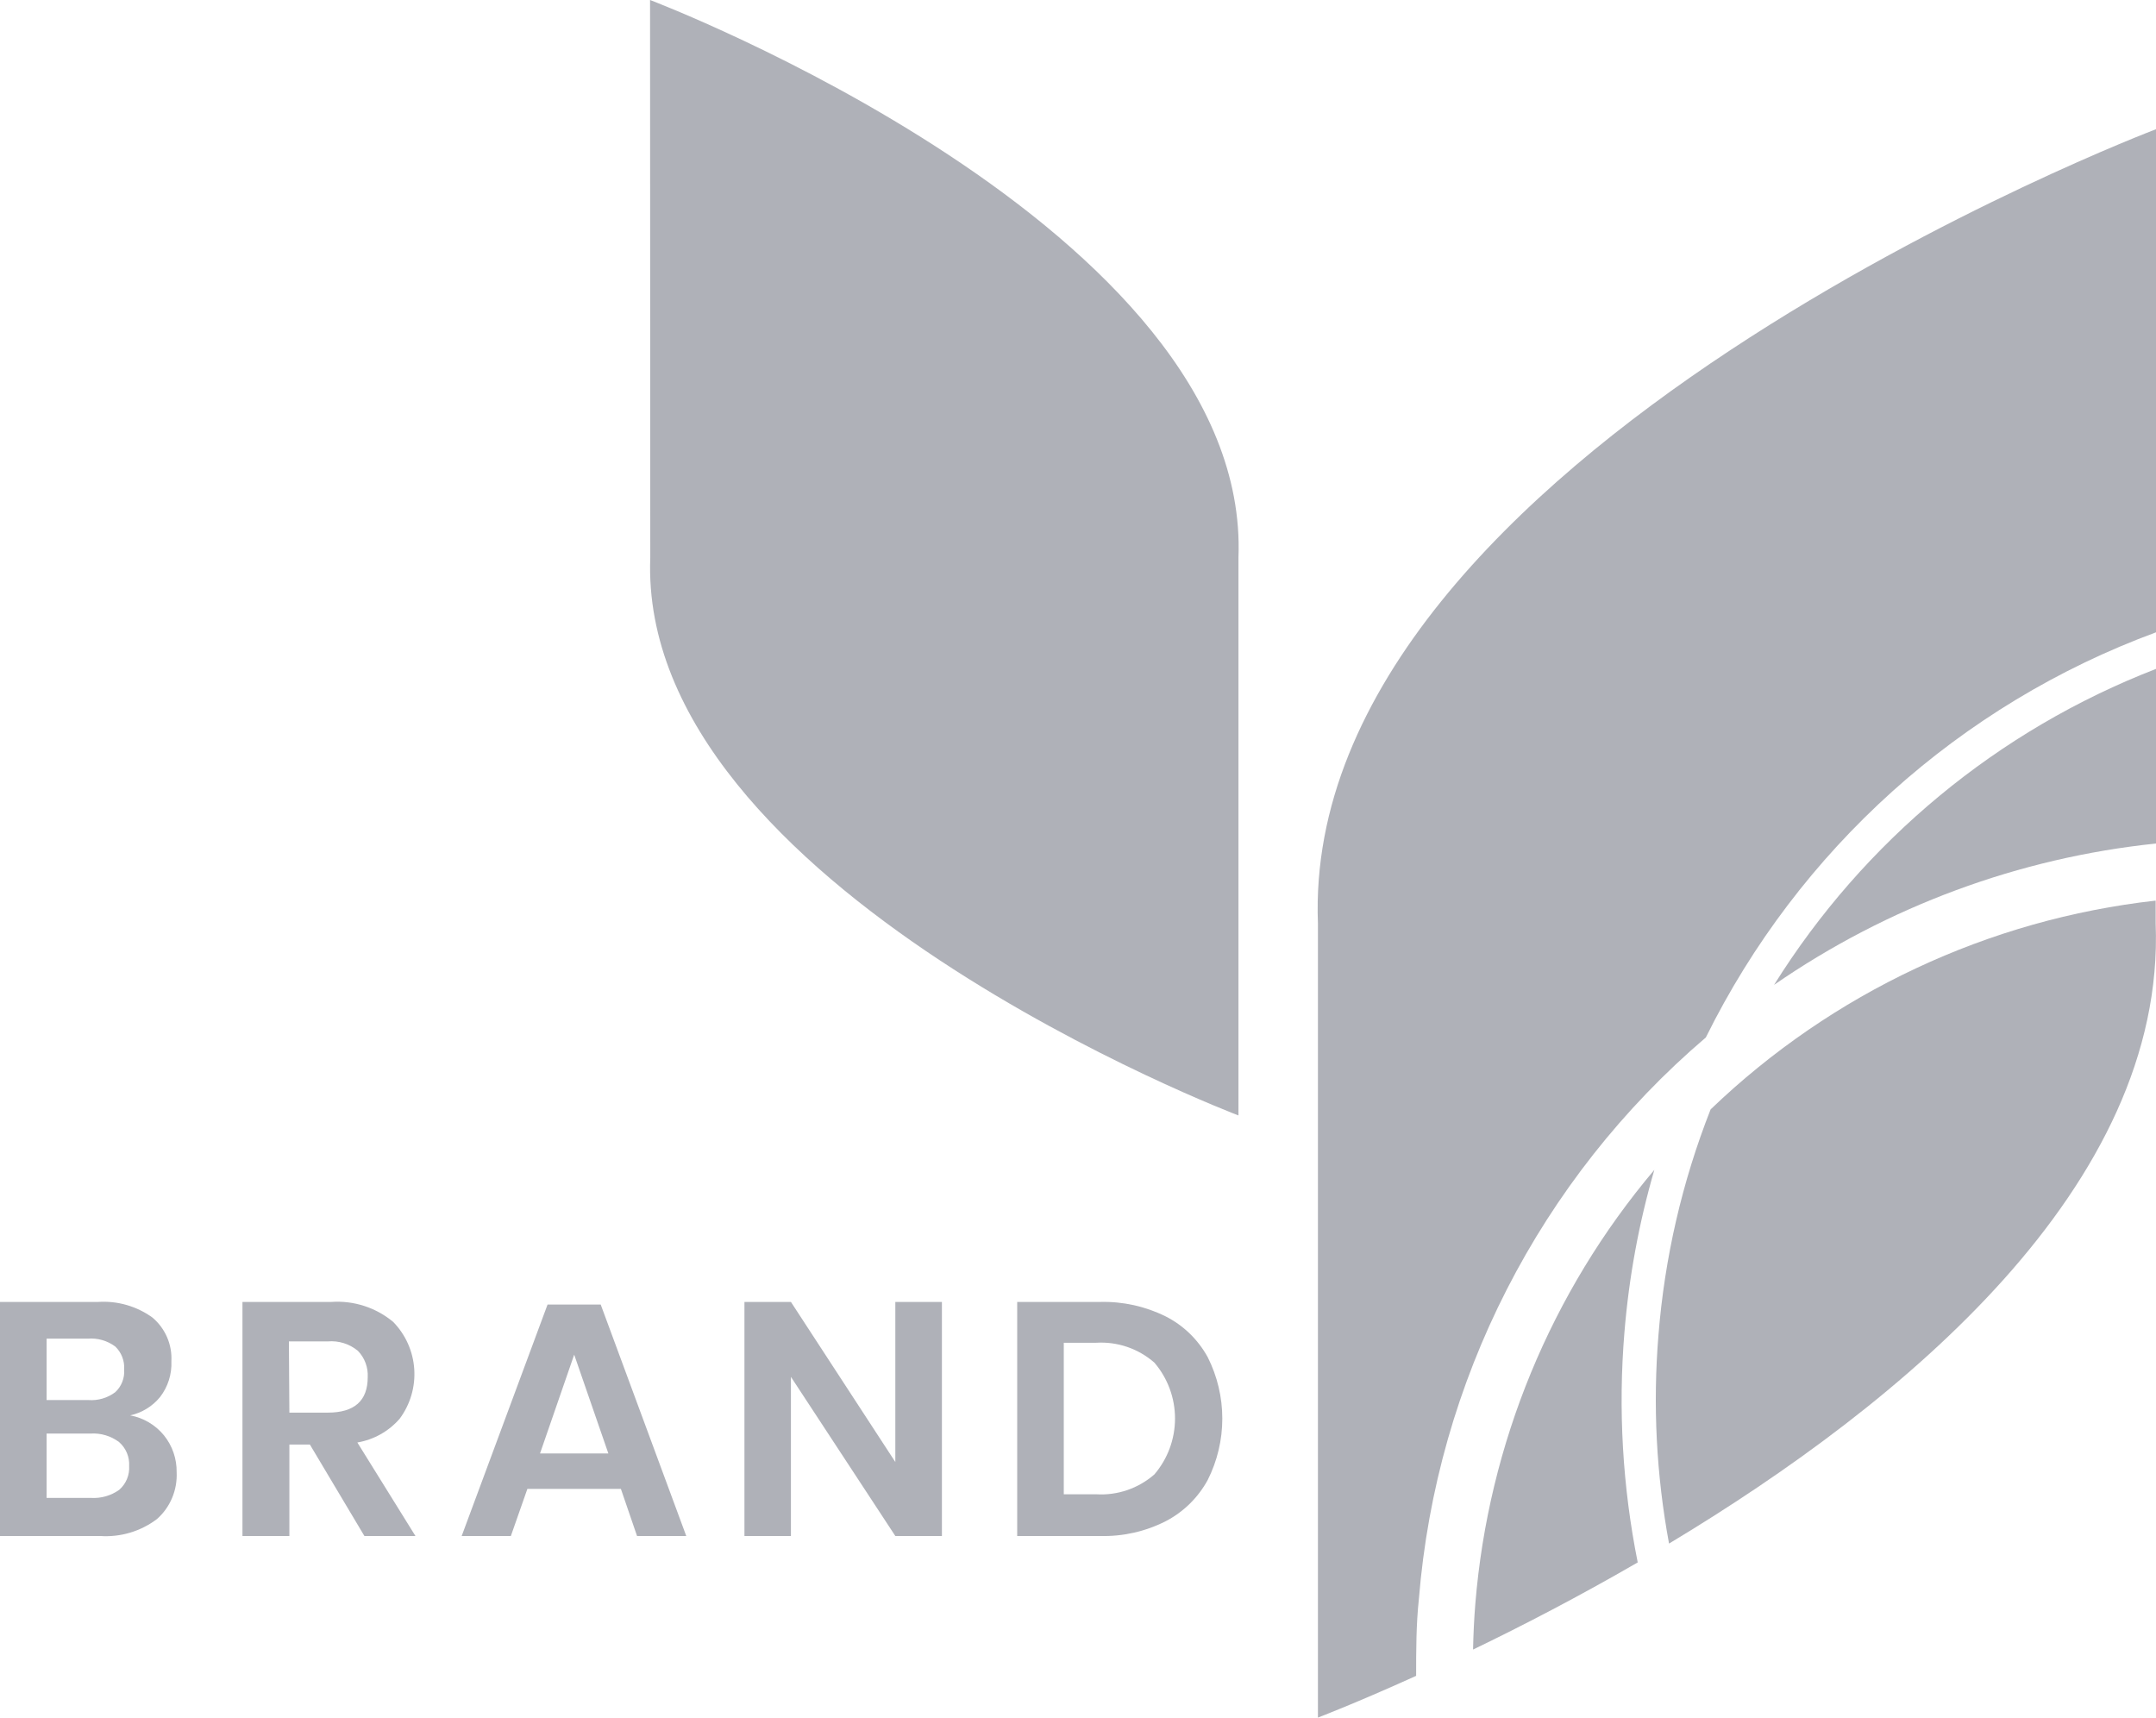
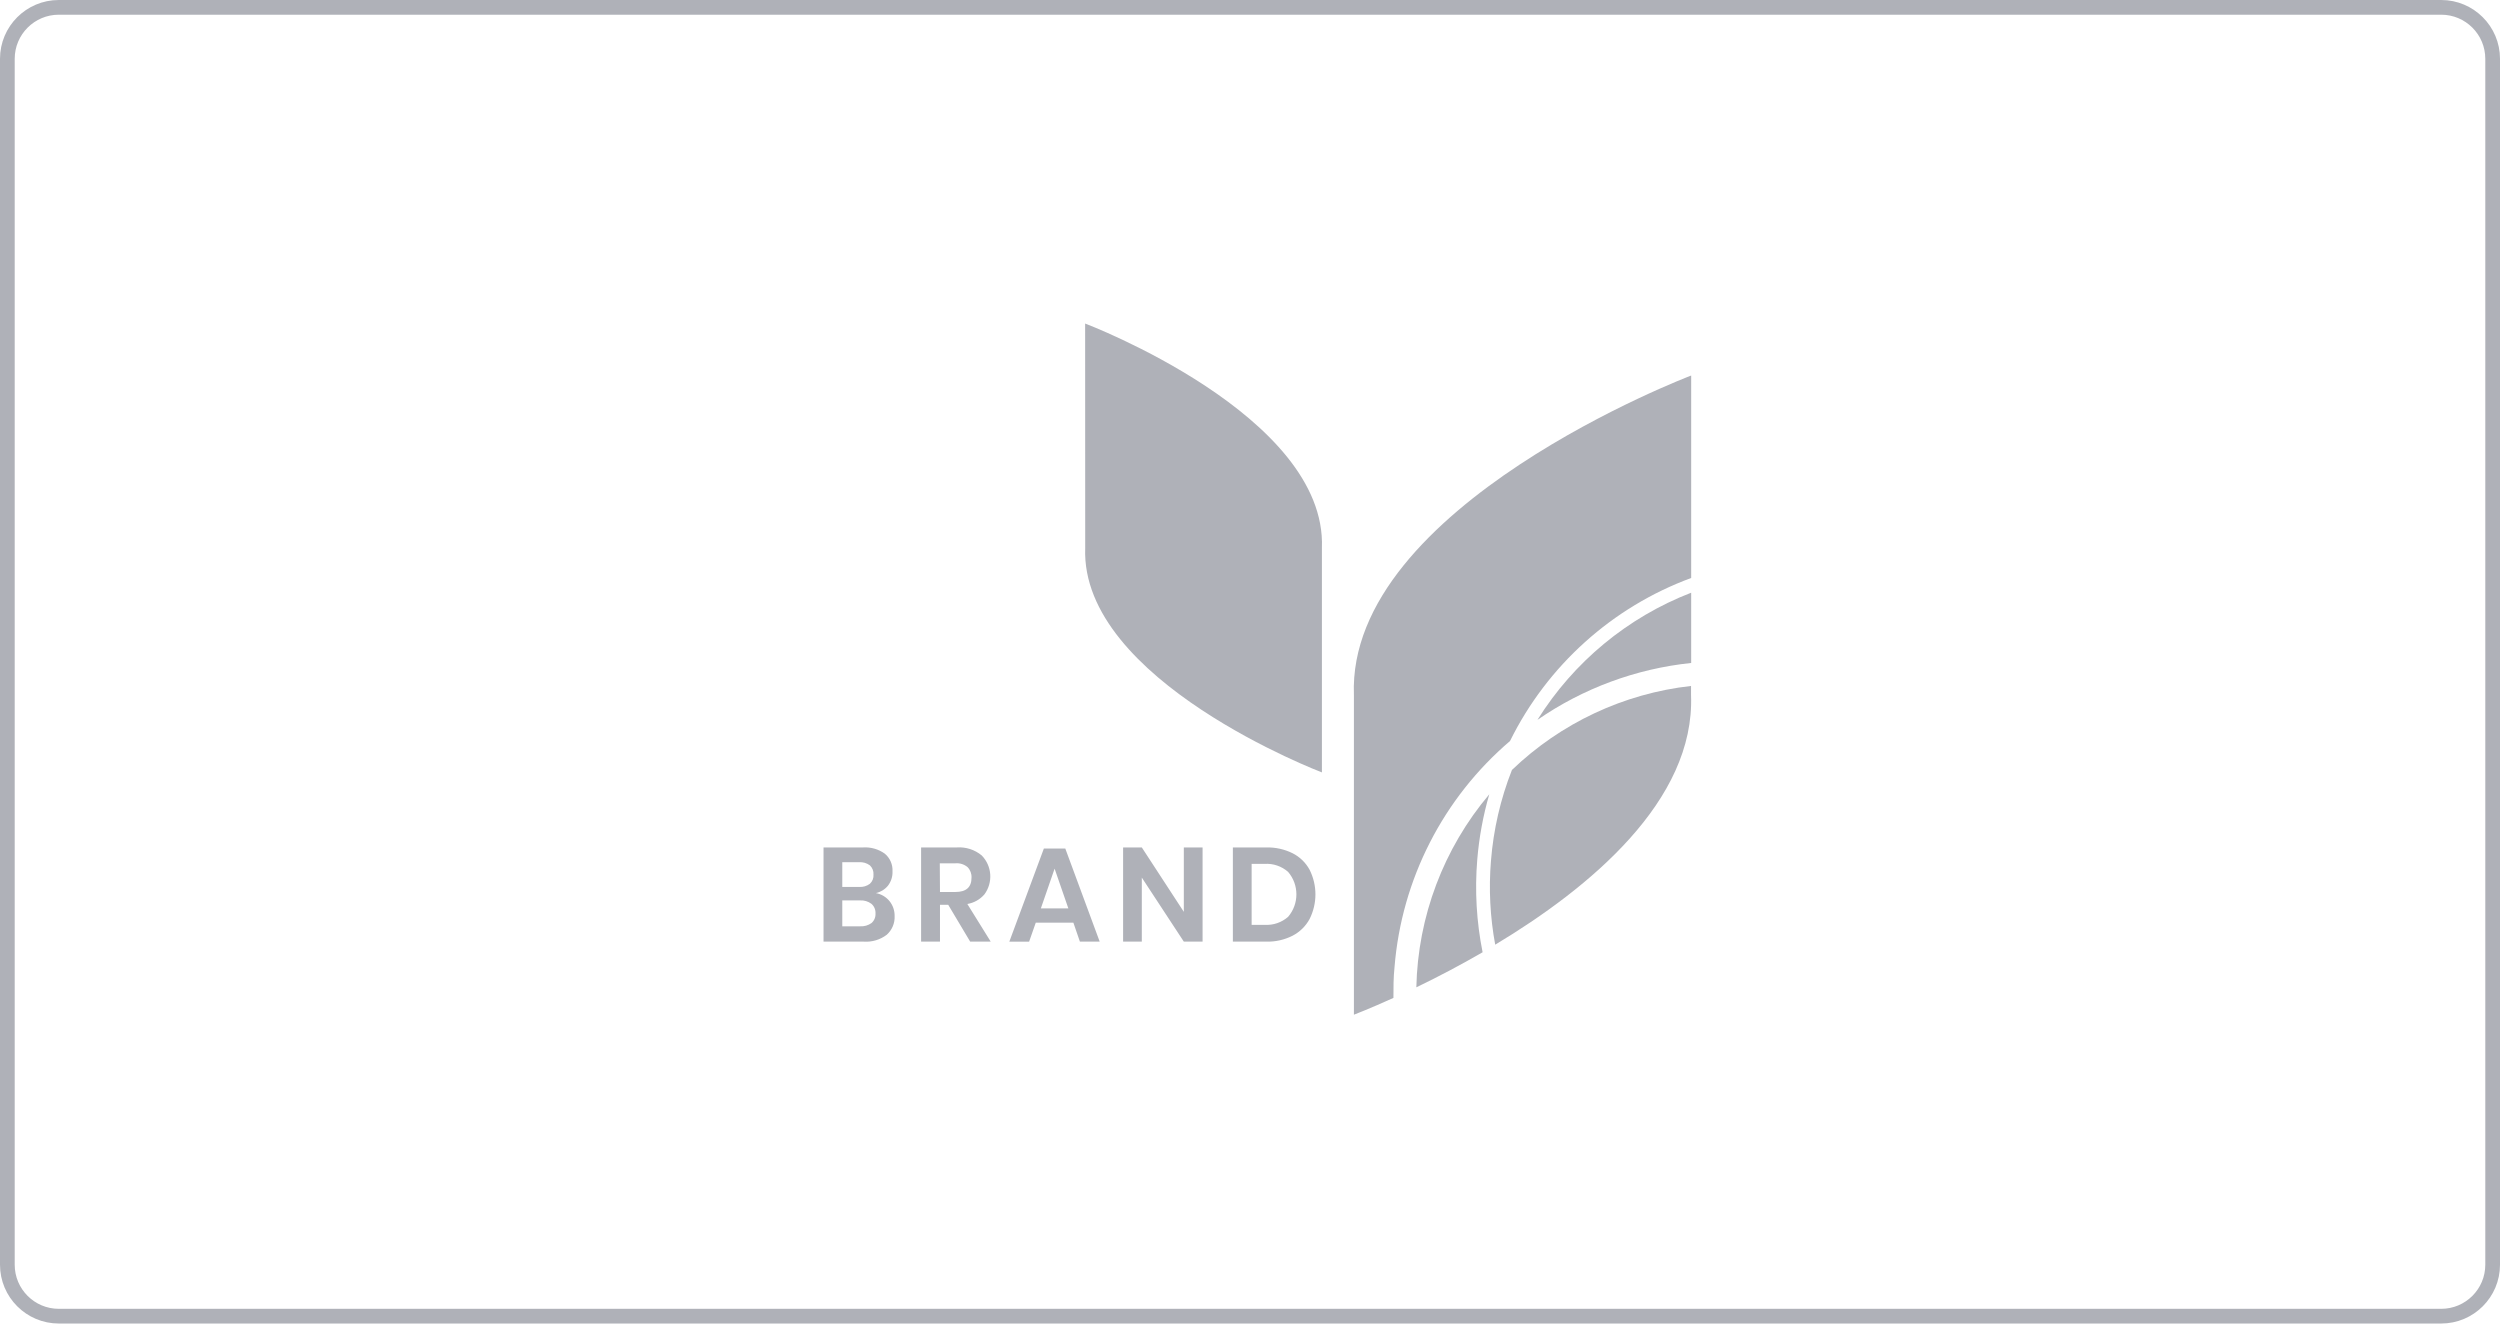
- <svg xmlns="http://www.w3.org/2000/svg" width="59" height="47" viewBox="0 0 59 47" fill="none">
-   <path d="M4.488 39.278C4.718 39.563 4.84 39.921 4.834 40.288C4.845 40.528 4.803 40.767 4.71 40.988C4.618 41.209 4.477 41.406 4.298 41.565C3.851 41.904 3.298 42.069 2.739 42.031H0V35.626H2.683C3.213 35.591 3.738 35.741 4.17 36.052C4.343 36.197 4.48 36.381 4.571 36.589C4.661 36.797 4.702 37.023 4.69 37.25C4.706 37.603 4.595 37.951 4.379 38.23C4.17 38.484 3.883 38.66 3.562 38.73C3.925 38.797 4.254 38.991 4.488 39.278ZM1.275 38.311H2.421C2.682 38.33 2.941 38.255 3.151 38.098C3.237 38.02 3.304 37.922 3.346 37.814C3.389 37.706 3.406 37.589 3.397 37.472C3.405 37.356 3.387 37.24 3.345 37.132C3.303 37.024 3.238 36.926 3.154 36.846C2.938 36.685 2.671 36.609 2.403 36.631H1.275V38.311ZM3.263 40.767C3.355 40.687 3.427 40.586 3.474 40.474C3.521 40.361 3.542 40.238 3.534 40.116C3.541 39.993 3.52 39.869 3.472 39.755C3.423 39.641 3.35 39.54 3.257 39.459C3.032 39.292 2.756 39.21 2.478 39.228H1.275V40.989H2.493C2.767 41.005 3.039 40.927 3.263 40.767Z" fill="#AFB1B8" />
-   <path d="M9.972 42.031L8.48 39.528H7.919V42.031H6.635V35.626H9.066C9.678 35.583 10.284 35.778 10.758 36.171C11.098 36.518 11.303 36.976 11.336 37.462C11.369 37.948 11.228 38.43 10.938 38.821C10.639 39.166 10.229 39.396 9.779 39.472L11.369 42.031H9.972ZM7.919 38.655H8.969C9.698 38.655 10.063 38.332 10.063 37.685C10.07 37.553 10.05 37.421 10.004 37.297C9.958 37.173 9.887 37.06 9.795 36.965C9.564 36.773 9.268 36.68 8.969 36.706H7.906L7.919 38.655Z" fill="#AFB1B8" />
-   <path d="M16.991 40.742H14.432L13.98 42.031H12.634L14.984 35.698H16.439L18.78 42.031H17.433L16.991 40.742ZM16.648 39.772L15.713 37.069L14.778 39.772H16.648Z" fill="#AFB1B8" />
-   <path d="M25.776 42.031H24.501L21.644 37.676V42.031H20.372V35.626H21.644L24.501 40.007V35.626H25.776V42.031Z" fill="#AFB1B8" />
-   <path d="M33.05 40.498C32.786 40.982 32.385 41.375 31.897 41.628C31.342 41.909 30.726 42.048 30.105 42.031H27.836V35.626H30.105C30.725 35.61 31.34 35.745 31.897 36.021C32.385 36.267 32.786 36.657 33.05 37.138C33.312 37.658 33.449 38.234 33.449 38.818C33.449 39.402 33.312 39.977 33.05 40.498ZM31.591 40.345C31.955 39.919 32.155 39.377 32.155 38.816C32.155 38.255 31.955 37.713 31.591 37.288C31.151 36.902 30.578 36.707 29.996 36.743H29.111V40.889H29.996C30.578 40.926 31.151 40.73 31.591 40.345Z" fill="#AFB1B8" />
-   <path d="M17.789 0C17.789 0 34.24 6.236 33.891 15.26V30.523C33.891 30.523 17.452 24.284 17.795 15.26L17.789 0Z" fill="#AFB1B8" />
-   <path d="M48.548 26.95C51.655 24.803 55.248 23.473 59 23.082V18.304C54.677 19.977 51.01 23.01 48.548 26.95Z" fill="#AFB1B8" />
-   <path d="M46.681 28.389C49.224 23.248 53.633 19.28 59 17.303V3.536C59 3.536 35.571 12.419 36.066 25.269V47C36.066 47 37.11 46.602 38.753 45.858C38.753 45.163 38.753 44.462 38.828 43.758C39.312 37.792 42.137 32.264 46.681 28.389Z" fill="#AFB1B8" />
-   <path d="M44.453 36.462C44.576 34.955 44.85 33.464 45.272 32.012C42.443 35.359 40.73 39.512 40.373 43.887C40.339 44.3 40.32 44.713 40.311 45.138C41.642 44.497 43.19 43.696 44.817 42.754C44.402 40.684 44.279 38.566 44.453 36.462Z" fill="#AFB1B8" />
-   <path d="M45.384 36.54C45.228 38.444 45.326 40.36 45.674 42.238C52.075 38.392 59.268 32.45 58.991 25.269V24.644C54.417 25.157 50.138 27.165 46.812 30.357C46.033 32.335 45.552 34.419 45.384 36.54Z" fill="#AFB1B8" />
+ <svg xmlns="http://www.w3.org/2000/svg" width="170" height="90" fill="none">
+   <rect x=".5" y=".5" width="169" height="89" rx="3.5" stroke="#AFB1B8" />
+   <path d="M60.488 61.278c.23.285.352.643.346 1.01a1.605 1.605 0 01-.537 1.277c-.446.339-1 .504-1.558.466H56v-6.405h2.683a2.285 2.285 0 011.487.426 1.463 1.463 0 01.52 1.198c.016.353-.095.7-.311.98-.209.254-.496.43-.817.5.364.067.692.26.926.548zm-3.213-.967h1.147c.26.02.519-.056.729-.213a.76.76 0 00.246-.626.787.787 0 00-.243-.626 1.106 1.106 0 00-.751-.215h-1.128v1.68zm1.988 2.456a.795.795 0 00.271-.65.81.81 0 00-.277-.658 1.181 1.181 0 00-.78-.231h-1.202v1.761h1.218c.274.016.546-.062.77-.222zM65.972 64.031l-1.492-2.503h-.561v2.503h-1.284v-6.405h2.43a2.39 2.39 0 011.693.545 2.047 2.047 0 01.18 2.65c-.3.345-.709.575-1.159.65l1.59 2.56h-1.397zm-2.053-3.376h1.05c.73 0 1.094-.323 1.094-.97a.956.956 0 00-.268-.72 1.134 1.134 0 00-.826-.26h-1.063l.013 1.95zM72.99 62.742h-2.558l-.452 1.29h-1.346l2.35-6.334h1.455l2.34 6.333h-1.346l-.443-1.289zm-.342-.97l-.935-2.703-.935 2.703h1.87zM81.776 64.031H80.5l-2.857-4.355v4.355h-1.272v-6.405h1.272l2.857 4.38v-4.38h1.275v6.405zM89.05 62.498a2.757 2.757 0 01-1.153 1.13c-.555.281-1.17.42-1.792.403h-2.27v-6.405h2.27a3.816 3.816 0 011.792.395c.487.246.89.636 1.153 1.117a3.735 3.735 0 010 3.36zm-1.459-.153a2.352 2.352 0 000-3.057 2.21 2.21 0 00-1.595-.545h-.885v4.146h.885a2.21 2.21 0 001.595-.544zM73.789 22S90.24 28.236 89.89 37.26v15.263s-16.439-6.24-16.096-15.263L73.789 22zM104.547 48.95A22.485 22.485 0 01115 45.082v-4.778a21.467 21.467 0 00-10.453 8.646z" fill="#AFB1B8" />
+   <path d="M102.681 50.389A22.383 22.383 0 01115 39.303V25.536s-23.43 8.883-22.934 21.733V69s1.044-.397 2.687-1.142c0-.695 0-1.396.075-2.1a22.605 22.605 0 017.853-15.369z" fill="#AFB1B8" />
+   <path d="M100.453 58.462c.123-1.507.397-2.998.819-4.45a21.042 21.042 0 00-4.961 13.126 67.875 67.875 0 004.506-2.384 22.555 22.555 0 01-.364-6.292zM101.385 58.54a21.593 21.593 0 00.289 5.698c6.402-3.846 13.594-9.788 13.317-16.969v-.625a20.97 20.97 0 00-12.179 5.713 21.477 21.477 0 00-1.427 6.183z" fill="#AFB1B8" />
</svg>
